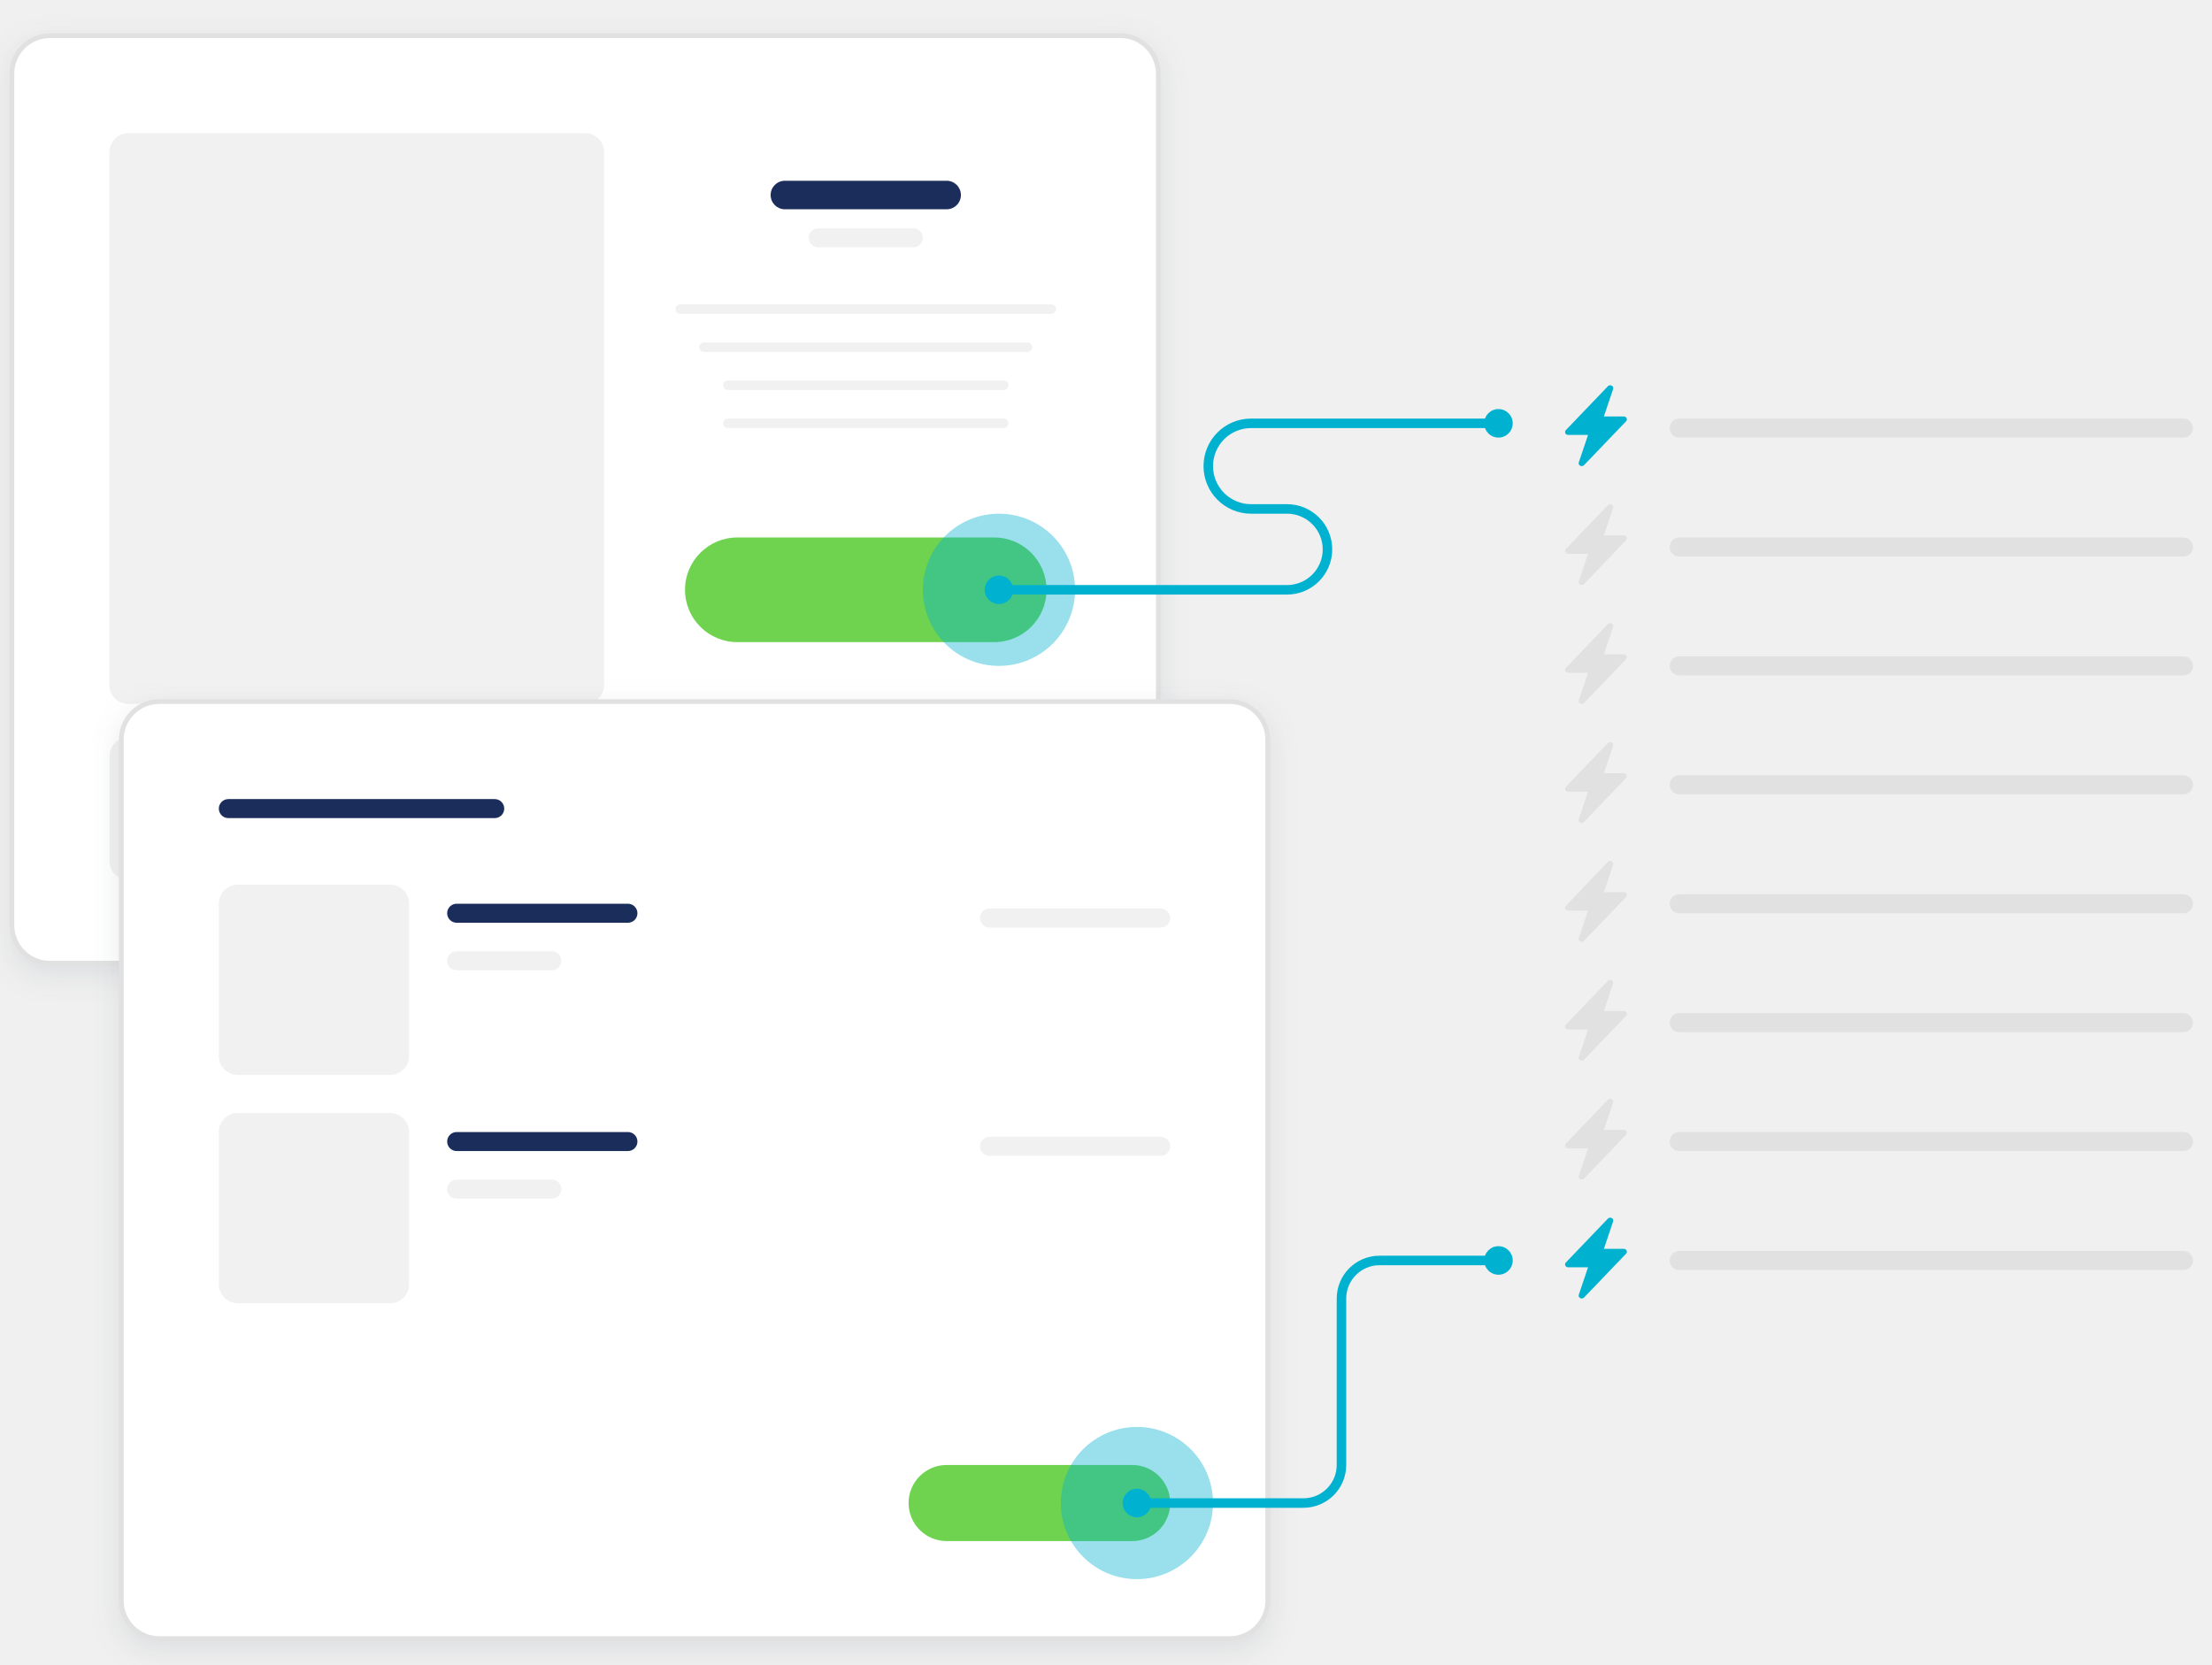
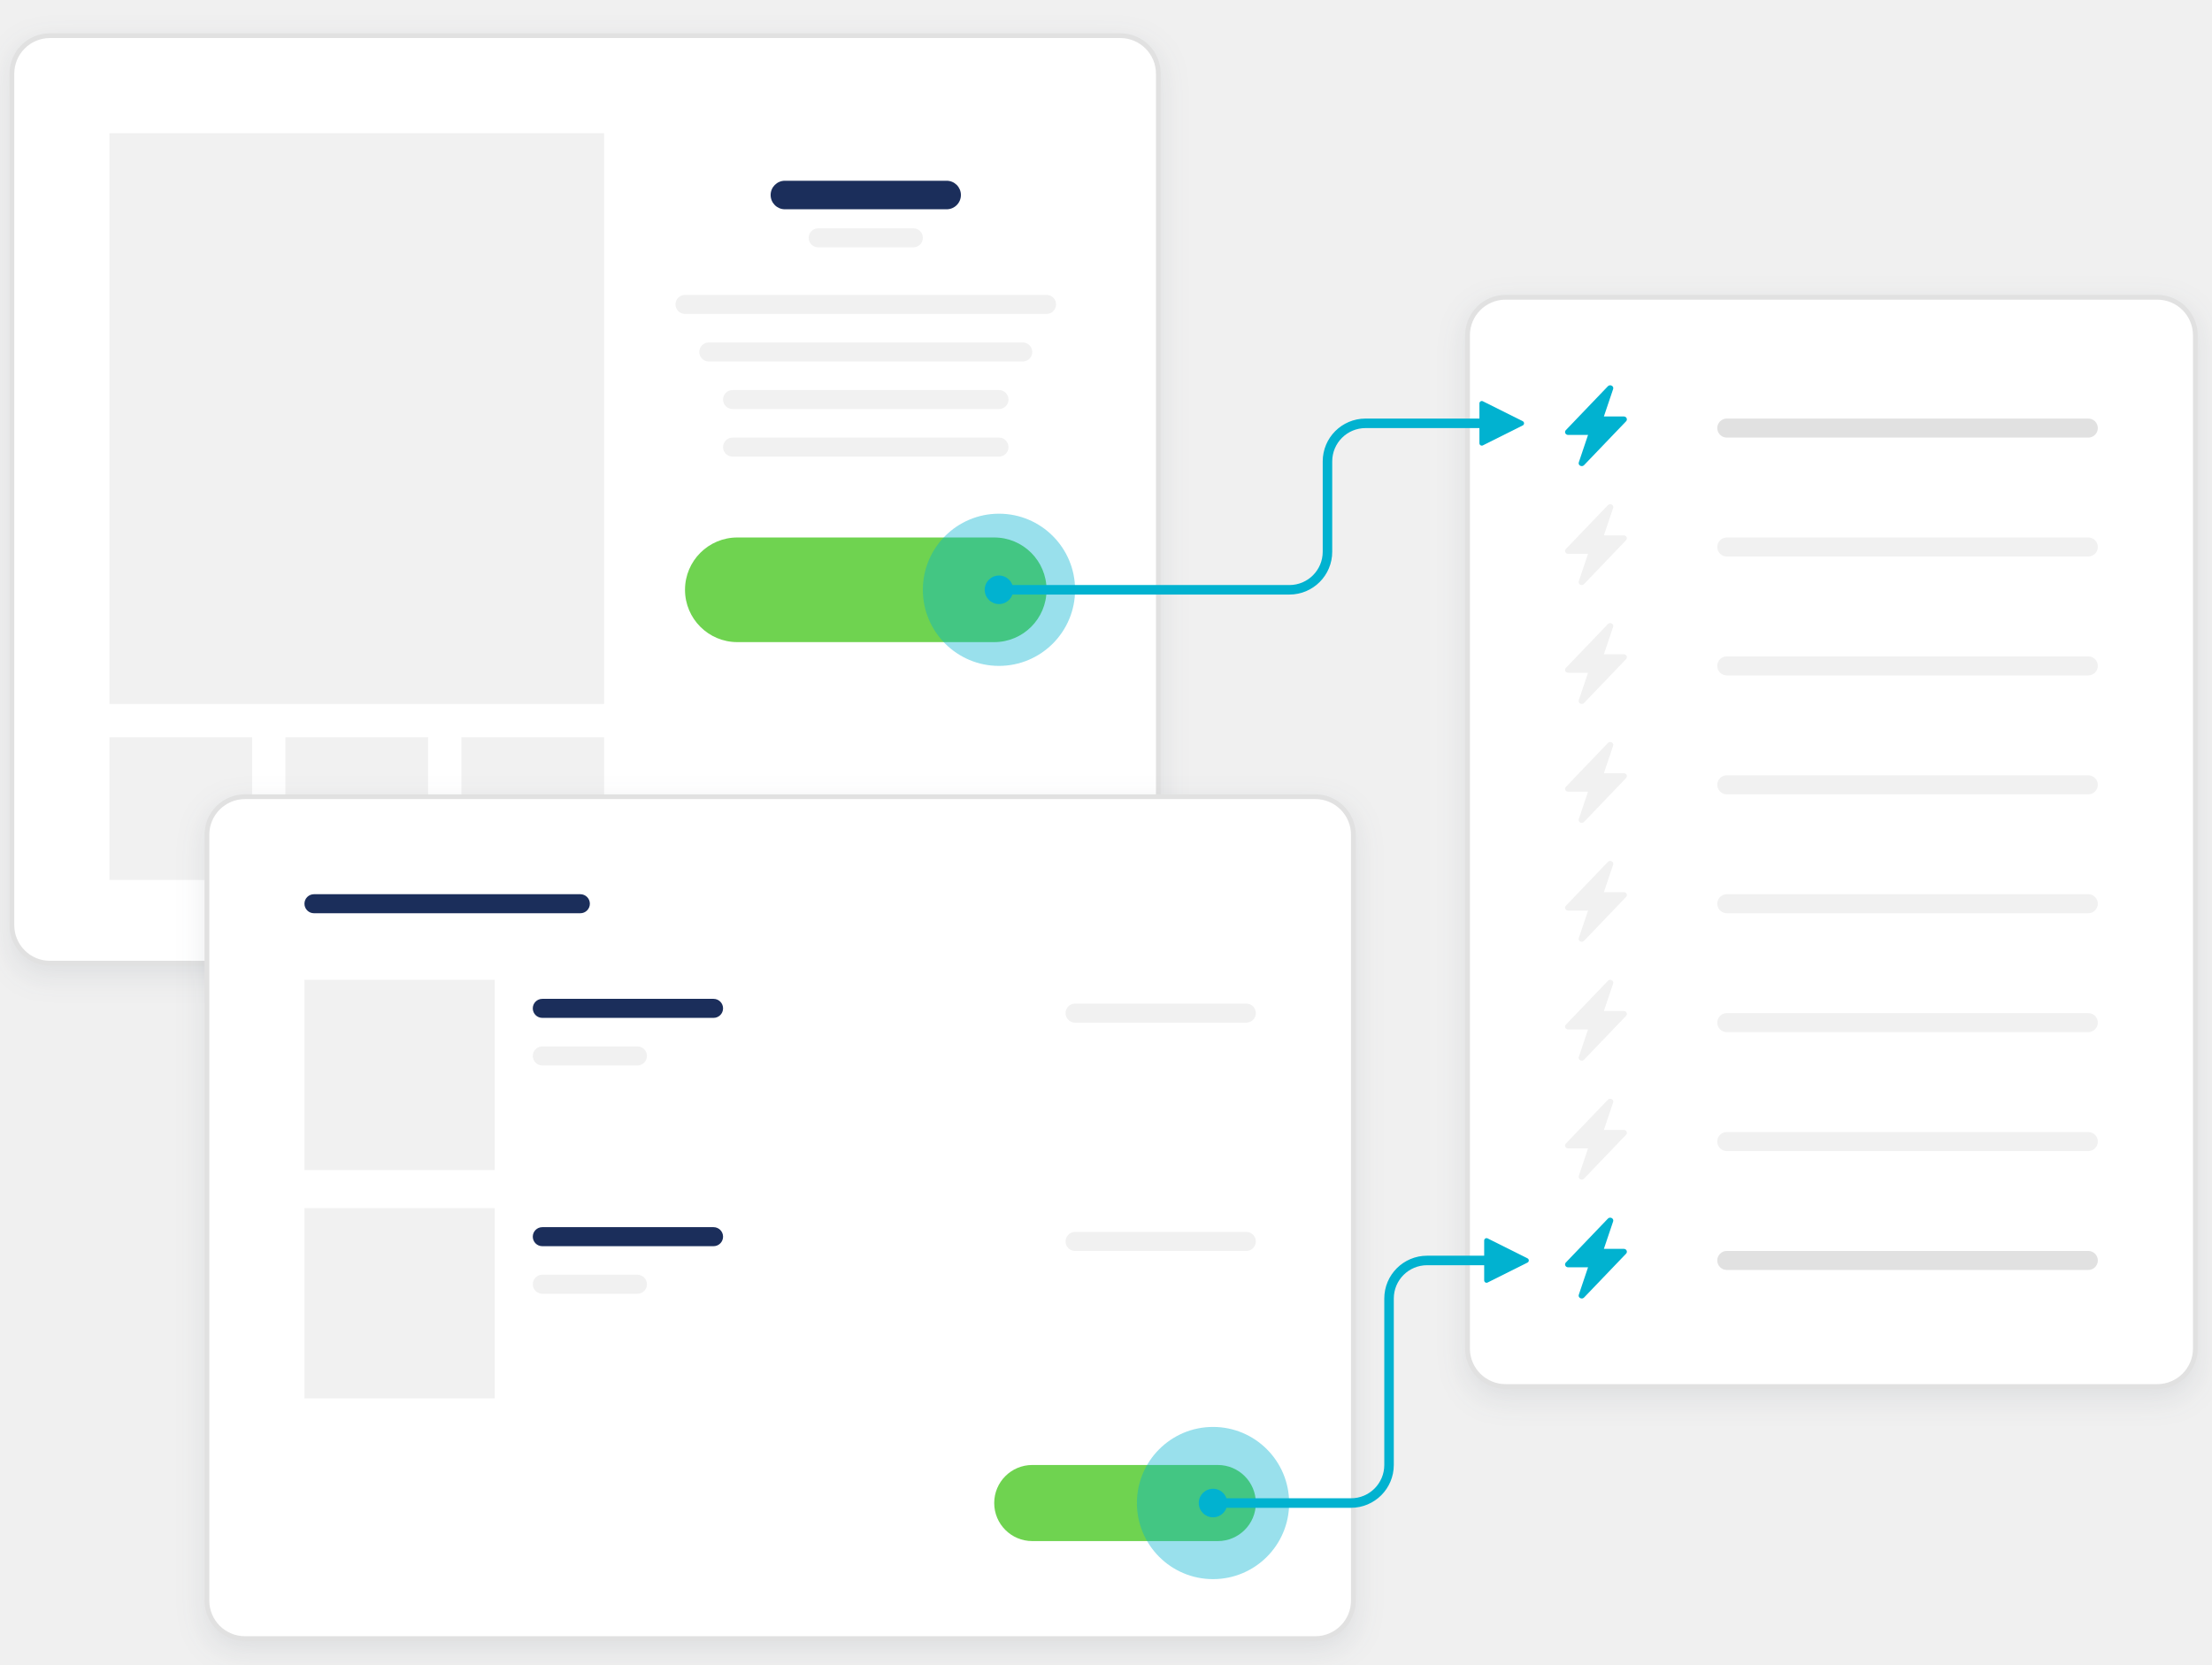
<svg xmlns="http://www.w3.org/2000/svg" xmlns:xlink="http://www.w3.org/1999/xlink" width="465" height="350" viewBox="0 0 465 350">
  <defs>
    <rect id="b" width="240" height="194" x="0" y="0" rx="8" />
    <filter id="a" width="109.2%" height="111.3%" x="-4.6%" y="-4.6%" filterUnits="objectBoundingBox">
      <feMorphology in="SourceAlpha" operator="dilate" radius="1" result="shadowSpreadOuter1" />
      <feOffset dy="2" in="shadowSpreadOuter1" result="shadowOffsetOuter1" />
      <feGaussianBlur in="shadowOffsetOuter1" result="shadowBlurOuter1" stdDeviation="3" />
      <feComposite in="shadowBlurOuter1" in2="SourceAlpha" operator="out" result="shadowBlurOuter1" />
      <feColorMatrix in="shadowBlurOuter1" values="0 0 0 0 0.208 0 0 0 0 0.259 0 0 0 0 0.329 0 0 0 0.101 0" />
    </filter>
-     <rect id="d" width="240" height="196" x="0" y="0" rx="8" />
-     <filter id="c" width="109.2%" height="111.2%" x="-4.6%" y="-4.6%" filterUnits="objectBoundingBox">
+     <rect id="d" width="152" height="228" x="0" y="0" rx="8" />
+     <filter id="c" width="114.5%" height="109.6%" x="-7.2%" y="-3.9%" filterUnits="objectBoundingBox">
+       <feMorphology in="SourceAlpha" operator="dilate" radius="1" result="shadowSpreadOuter1" />
+       <feOffset dy="2" in="shadowSpreadOuter1" result="shadowOffsetOuter1" />
+       <feGaussianBlur in="shadowOffsetOuter1" result="shadowBlurOuter1" stdDeviation="3" />
+       <feComposite in="shadowBlurOuter1" in2="SourceAlpha" operator="out" result="shadowBlurOuter1" />
+       <feColorMatrix in="shadowBlurOuter1" values="0 0 0 0 0.208 0 0 0 0 0.259 0 0 0 0 0.329 0 0 0 0.101 0" />
+     </filter>
+     <rect id="f" width="240" height="176" x="0" y="0" rx="8" />
+     <filter id="e" width="109.2%" height="112.5%" x="-4.6%" y="-5.1%" filterUnits="objectBoundingBox">
      <feMorphology in="SourceAlpha" operator="dilate" radius="1" result="shadowSpreadOuter1" />
      <feOffset dy="2" in="shadowSpreadOuter1" result="shadowOffsetOuter1" />
      <feGaussianBlur in="shadowOffsetOuter1" result="shadowBlurOuter1" stdDeviation="3" />
      <feComposite in="shadowBlurOuter1" in2="SourceAlpha" operator="out" result="shadowBlurOuter1" />
      <feColorMatrix in="shadowBlurOuter1" values="0 0 0 0 0.208 0 0 0 0 0.259 0 0 0 0 0.329 0 0 0 0.101 0" />
    </filter>
  </defs>
  <g fill="none" fill-rule="evenodd">
    <g transform="translate(3 8)">
      <use fill="#000" filter="url(#a)" xlink:href="#b" />
      <rect width="241" height="195" x="-.5" y="-.5" fill="#FFF" stroke="#E1E1E1" rx="8" />
-       <g fill="#F1F1F1" transform="translate(20 20)">
-         <rect width="104" height="120" rx="4" />
-         <rect width="30" height="30" y="127" rx="4" />
-         <rect width="30" height="30" x="37" y="127" rx="4" />
-         <rect width="30" height="30" x="74" y="127" rx="4" />
-       </g>
+       <path d="M20 20h104v120H20zm0 127h30v30H20zm37 0h30v30H57zm37 0h30v30H94z" fill="#F1F1F1" />
      <rect width="76" height="22" x="141" y="105" fill="#6FD350" rx="11" />
      <rect width="40" height="6" x="159" y="30" fill="#1B2E5B" rx="3" />
      <rect width="24" height="4" x="167" y="40" fill="#F1F1F1" rx="2" />
-       <rect width="80" height="2" x="139" y="56" fill="#F1F1F1" rx="1" />
-       <rect width="70" height="2" x="144" y="64" fill="#F1F1F1" rx="1" />
-       <rect width="60" height="2" x="149" y="72" fill="#F1F1F1" rx="1" />
-       <rect width="60" height="2" x="149" y="80" fill="#F1F1F1" rx="1" />
+       <rect width="80" height="4" x="139" y="54" fill="#F1F1F1" rx="2" />
+       <rect width="70" height="4" x="144" y="64" fill="#F1F1F1" rx="2" />
+       <rect width="60" height="4" x="149" y="74" fill="#F1F1F1" rx="2" />
+       <rect width="60" height="4" x="149" y="84" fill="#F1F1F1" rx="2" />
    </g>
-     <path fill="#01B2D0" fill-rule="nonzero" d="M341.833 88.57c.375-.391.078-1.012-.484-1.012h-4.185l1.945-5.765c.21-.623-.637-1.074-1.104-.587l-8.838 9.224c-.375.391-.078 1.012.484 1.012h4.182l-1.942 5.765c-.21.623.637 1.074 1.104.587l8.838-9.224z" />
-     <path fill="#E1E1E1" d="M353 88h106a2 2 0 0 1 0 4H353a2 2 0 1 1 0-4z" />
-     <g fill="#E1E1E1">
-       <path fill-rule="nonzero" d="M341.833 113.57c.375-.391.078-1.012-.484-1.012h-4.185l1.945-5.765c.21-.623-.637-1.074-1.104-.587l-8.838 9.224c-.375.391-.078 1.012.484 1.012h4.182l-1.942 5.765c-.21.623.637 1.074 1.104.587l8.838-9.224z" />
-       <path d="M353 113h106a2 2 0 0 1 0 4H353a2 2 0 1 1 0-4z" />
+     <g transform="translate(309 63)">
+       <use fill="#000" filter="url(#c)" xlink:href="#d" />
+       <rect width="153" height="229" x="-.5" y="-.5" fill="#FFF" stroke="#E1E1E1" rx="8" />
+       <path fill="#01B2D0" fill-rule="nonzero" d="M32.833 25.57c.375-.391.078-1.012-.484-1.012h-4.185l1.945-5.765c.21-.623-.637-1.074-1.104-.587l-8.838 9.224c-.375.391-.078 1.012.484 1.012h4.182l-1.942 5.765c-.21.623.637 1.074 1.104.587l8.838-9.224z" />
+       <path fill="#E1E1E1" d="M54 25h76a2 2 0 0 1 0 4H54a2 2 0 1 1 0-4z" />
+       <g fill="#F1F1F1">
+         <path fill-rule="nonzero" d="M32.833 50.57c.375-.391.078-1.012-.484-1.012h-4.185l1.945-5.765c.21-.623-.637-1.074-1.104-.587l-8.838 9.224c-.375.391-.078 1.012.484 1.012h4.182l-1.942 5.765c-.21.623.637 1.074 1.104.587l8.838-9.224z" />
+         <path d="M54 50h76a2 2 0 0 1 0 4H54a2 2 0 1 1 0-4z" />
+       </g>
+       <g fill="#F1F1F1">
+         <path fill-rule="nonzero" d="M32.833 75.57c.375-.391.078-1.012-.484-1.012h-4.185l1.945-5.765c.21-.623-.637-1.074-1.104-.587l-8.838 9.224c-.375.391-.078 1.012.484 1.012h4.182l-1.942 5.765c-.21.623.637 1.074 1.104.587l8.838-9.224z" />
+         <path d="M54 75h76a2 2 0 0 1 0 4H54a2 2 0 1 1 0-4z" />
+       </g>
+       <g fill="#F1F1F1">
+         <path fill-rule="nonzero" d="M32.833 100.57c.375-.391.078-1.012-.484-1.012h-4.185l1.945-5.765c.21-.623-.637-1.074-1.104-.587l-8.838 9.224c-.375.391-.078 1.012.484 1.012h4.182l-1.942 5.765c-.21.623.637 1.074 1.104.587l8.838-9.224z" />
+         <path d="M54 100h76a2 2 0 0 1 0 4H54a2 2 0 1 1 0-4z" />
+       </g>
+       <g fill="#F1F1F1">
+         <path fill-rule="nonzero" d="M32.833 125.57c.375-.391.078-1.012-.484-1.012h-4.185l1.945-5.765c.21-.623-.637-1.074-1.104-.587l-8.838 9.224c-.375.391-.078 1.012.484 1.012h4.182l-1.942 5.765c-.21.623.637 1.074 1.104.587l8.838-9.224z" />
+         <path d="M54 125h76a2 2 0 0 1 0 4H54a2 2 0 1 1 0-4z" />
+       </g>
+       <g fill="#F1F1F1">
+         <path fill-rule="nonzero" d="M32.833 150.57c.375-.391.078-1.012-.484-1.012h-4.185l1.945-5.765c.21-.623-.637-1.074-1.104-.587l-8.838 9.224c-.375.391-.078 1.012.484 1.012h4.182l-1.942 5.765c-.21.623.637 1.074 1.104.587l8.838-9.224z" />
+         <path d="M54 150h76a2 2 0 0 1 0 4H54a2 2 0 1 1 0-4z" />
+       </g>
+       <g fill="#F1F1F1">
+         <path fill-rule="nonzero" d="M32.833 175.57c.375-.391.078-1.012-.484-1.012h-4.185l1.945-5.765c.21-.623-.637-1.074-1.104-.587l-8.838 9.224c-.375.391-.078 1.012.484 1.012h4.182l-1.942 5.765c-.21.623.637 1.074 1.104.587l8.838-9.224z" />
+         <path d="M54 175h76a2 2 0 0 1 0 4H54a2 2 0 1 1 0-4z" />
+       </g>
+       <path fill="#01B2D0" fill-rule="nonzero" d="M32.833 200.57c.375-.391.078-1.012-.484-1.012h-4.185l1.945-5.765c.21-.623-.637-1.074-1.104-.587l-8.838 9.224c-.375.391-.078 1.012.484 1.012h4.182l-1.942 5.765c-.21.623.637 1.074 1.104.587l8.838-9.224z" />
+       <path fill="#E1E1E1" d="M54 200h76a2 2 0 0 1 0 4H54a2 2 0 1 1 0-4z" />
    </g>
-     <g fill="#E1E1E1">
-       <path fill-rule="nonzero" d="M341.833 138.57c.375-.391.078-1.012-.484-1.012h-4.185l1.945-5.765c.21-.623-.637-1.074-1.104-.587l-8.838 9.224c-.375.391-.078 1.012.484 1.012h4.182l-1.942 5.765c-.21.623.637 1.074 1.104.587l8.838-9.224z" />
-       <path d="M353 138h106a2 2 0 0 1 0 4H353a2 2 0 1 1 0-4z" />
-     </g>
-     <g fill="#E1E1E1">
-       <path fill-rule="nonzero" d="M341.833 163.57c.375-.391.078-1.012-.484-1.012h-4.185l1.945-5.765c.21-.623-.637-1.074-1.104-.587l-8.838 9.224c-.375.391-.078 1.012.484 1.012h4.182l-1.942 5.765c-.21.623.637 1.074 1.104.587l8.838-9.224z" />
-       <path d="M353 163h106a2 2 0 0 1 0 4H353a2 2 0 1 1 0-4z" />
-     </g>
-     <g fill="#E1E1E1">
-       <path fill-rule="nonzero" d="M341.833 188.57c.375-.391.078-1.012-.484-1.012h-4.185l1.945-5.765c.21-.623-.637-1.074-1.104-.587l-8.838 9.224c-.375.391-.078 1.012.484 1.012h4.182l-1.942 5.765c-.21.623.637 1.074 1.104.587l8.838-9.224z" />
-       <path d="M353 188h106a2 2 0 0 1 0 4H353a2 2 0 1 1 0-4z" />
-     </g>
-     <g fill="#E1E1E1">
-       <path fill-rule="nonzero" d="M341.833 213.57c.375-.391.078-1.012-.484-1.012h-4.185l1.945-5.765c.21-.623-.637-1.074-1.104-.587l-8.838 9.224c-.375.391-.078 1.012.484 1.012h4.182l-1.942 5.765c-.21.623.637 1.074 1.104.587l8.838-9.224z" />
-       <path d="M353 213h106a2 2 0 0 1 0 4H353a2 2 0 1 1 0-4z" />
-     </g>
-     <g fill="#E1E1E1">
-       <path fill-rule="nonzero" d="M341.833 238.57c.375-.391.078-1.012-.484-1.012h-4.185l1.945-5.765c.21-.623-.637-1.074-1.104-.587l-8.838 9.224c-.375.391-.078 1.012.484 1.012h4.182l-1.942 5.765c-.21.623.637 1.074 1.104.587l8.838-9.224z" />
-       <path d="M353 238h106a2 2 0 0 1 0 4H353a2 2 0 1 1 0-4z" />
-     </g>
-     <path fill="#01B2D0" fill-rule="nonzero" d="M341.833 263.57c.375-.391.078-1.012-.484-1.012h-4.185l1.945-5.765c.21-.623-.637-1.074-1.104-.587l-8.838 9.224c-.375.391-.078 1.012.484 1.012h4.182l-1.942 5.765c-.21.623.637 1.074 1.104.587l8.838-9.224z" />
-     <path fill="#E1E1E1" d="M353 263h106a2 2 0 0 1 0 4H353a2 2 0 1 1 0-4z" />
-     <g transform="translate(26 148)">
-       <use fill="#000" filter="url(#c)" xlink:href="#d" />
-       <rect width="241" height="197" x="-.5" y="-.5" fill="#FFF" stroke="#E1E1E1" rx="8" />
+     <g transform="translate(44 168)">
+       <use fill="#000" filter="url(#e)" xlink:href="#f" />
+       <rect width="241" height="177" x="-.5" y="-.5" fill="#FFF" stroke="#E1E1E1" rx="8" />
      <rect width="60" height="4" x="20" y="20" fill="#1B2E5B" rx="2" />
      <g transform="translate(20 38)">
-         <rect width="40" height="40" fill="#F1F1F1" rx="4" />
+         <path fill="#F1F1F1" d="M0 0h40v40H0z" />
        <rect width="40" height="4" x="48" y="4" fill="#1B2E5B" rx="2" />
        <rect width="24" height="4" x="48" y="14" fill="#F1F1F1" rx="2" />
        <rect width="40" height="4" x="160" y="5" fill="#F1F1F1" rx="2" />
      </g>
      <g transform="translate(20 86)">
-         <rect width="40" height="40" fill="#F1F1F1" rx="4" />
+         <path fill="#F1F1F1" d="M0 0h40v40H0z" />
        <rect width="40" height="4" x="48" y="4" fill="#1B2E5B" rx="2" />
        <rect width="24" height="4" x="48" y="14" fill="#F1F1F1" rx="2" />
        <rect width="40" height="4" x="160" y="5" fill="#F1F1F1" rx="2" />
      </g>
-       <rect width="55" height="16" x="165" y="160" fill="#6FD350" rx="8" />
+       <rect width="55" height="16" x="165" y="140" fill="#6FD350" rx="8" />
    </g>
    <g fill="#01B2D0" fill-rule="nonzero" transform="translate(194 108)">
      <circle cx="16" cy="16" r="16" fill-opacity=".4" />
      <circle cx="16" cy="16" r="3" />
    </g>
-     <g fill="#01B2D0" fill-rule="nonzero" transform="translate(223 300)">
+     <g fill="#01B2D0" fill-rule="nonzero" transform="translate(239 300)">
      <circle cx="16" cy="16" r="16" fill-opacity=".4" />
      <circle cx="16" cy="16" r="3" />
    </g>
-     <path stroke="#01B2D0" stroke-linecap="round" stroke-linejoin="round" stroke-width="2" d="M210.5 124h60.057a8.5 8.5 0 0 0 0-17H263a9 9 0 1 1 0-18h52" />
-     <circle cx="315" cy="89" r="3" fill="#01B2D0" fill-rule="nonzero" />
-     <path stroke="#01B2D0" stroke-linecap="round" stroke-linejoin="round" stroke-width="2" d="M239 316h35a8 8 0 0 0 8-8v-35a8 8 0 0 1 8-8h25" />
-     <circle cx="315" cy="265" r="3" fill="#01B2D0" fill-rule="nonzero" />
+     <path stroke="#01B2D0" stroke-linecap="round" stroke-linejoin="round" stroke-width="2" d="M210.5 124h60.557a8 8 0 0 0 8-8V97a8 8 0 0 1 8-8H314m-56 227h26a8 8 0 0 0 8-8v-35a8 8 0 0 1 8-8h17" />
+     <path fill="#01B2D0" d="M312.724 260.362l8.382 4.19a.5.5 0 0 1 0 .895l-8.382 4.191a.5.5 0 0 1-.724-.447v-8.382a.5.5 0 0 1 .724-.447zm-1-176l8.382 4.19a.5.5 0 0 1 0 .895l-8.382 4.191a.5.5 0 0 1-.724-.447v-8.382a.5.5 0 0 1 .724-.447z" />
  </g>
</svg>
